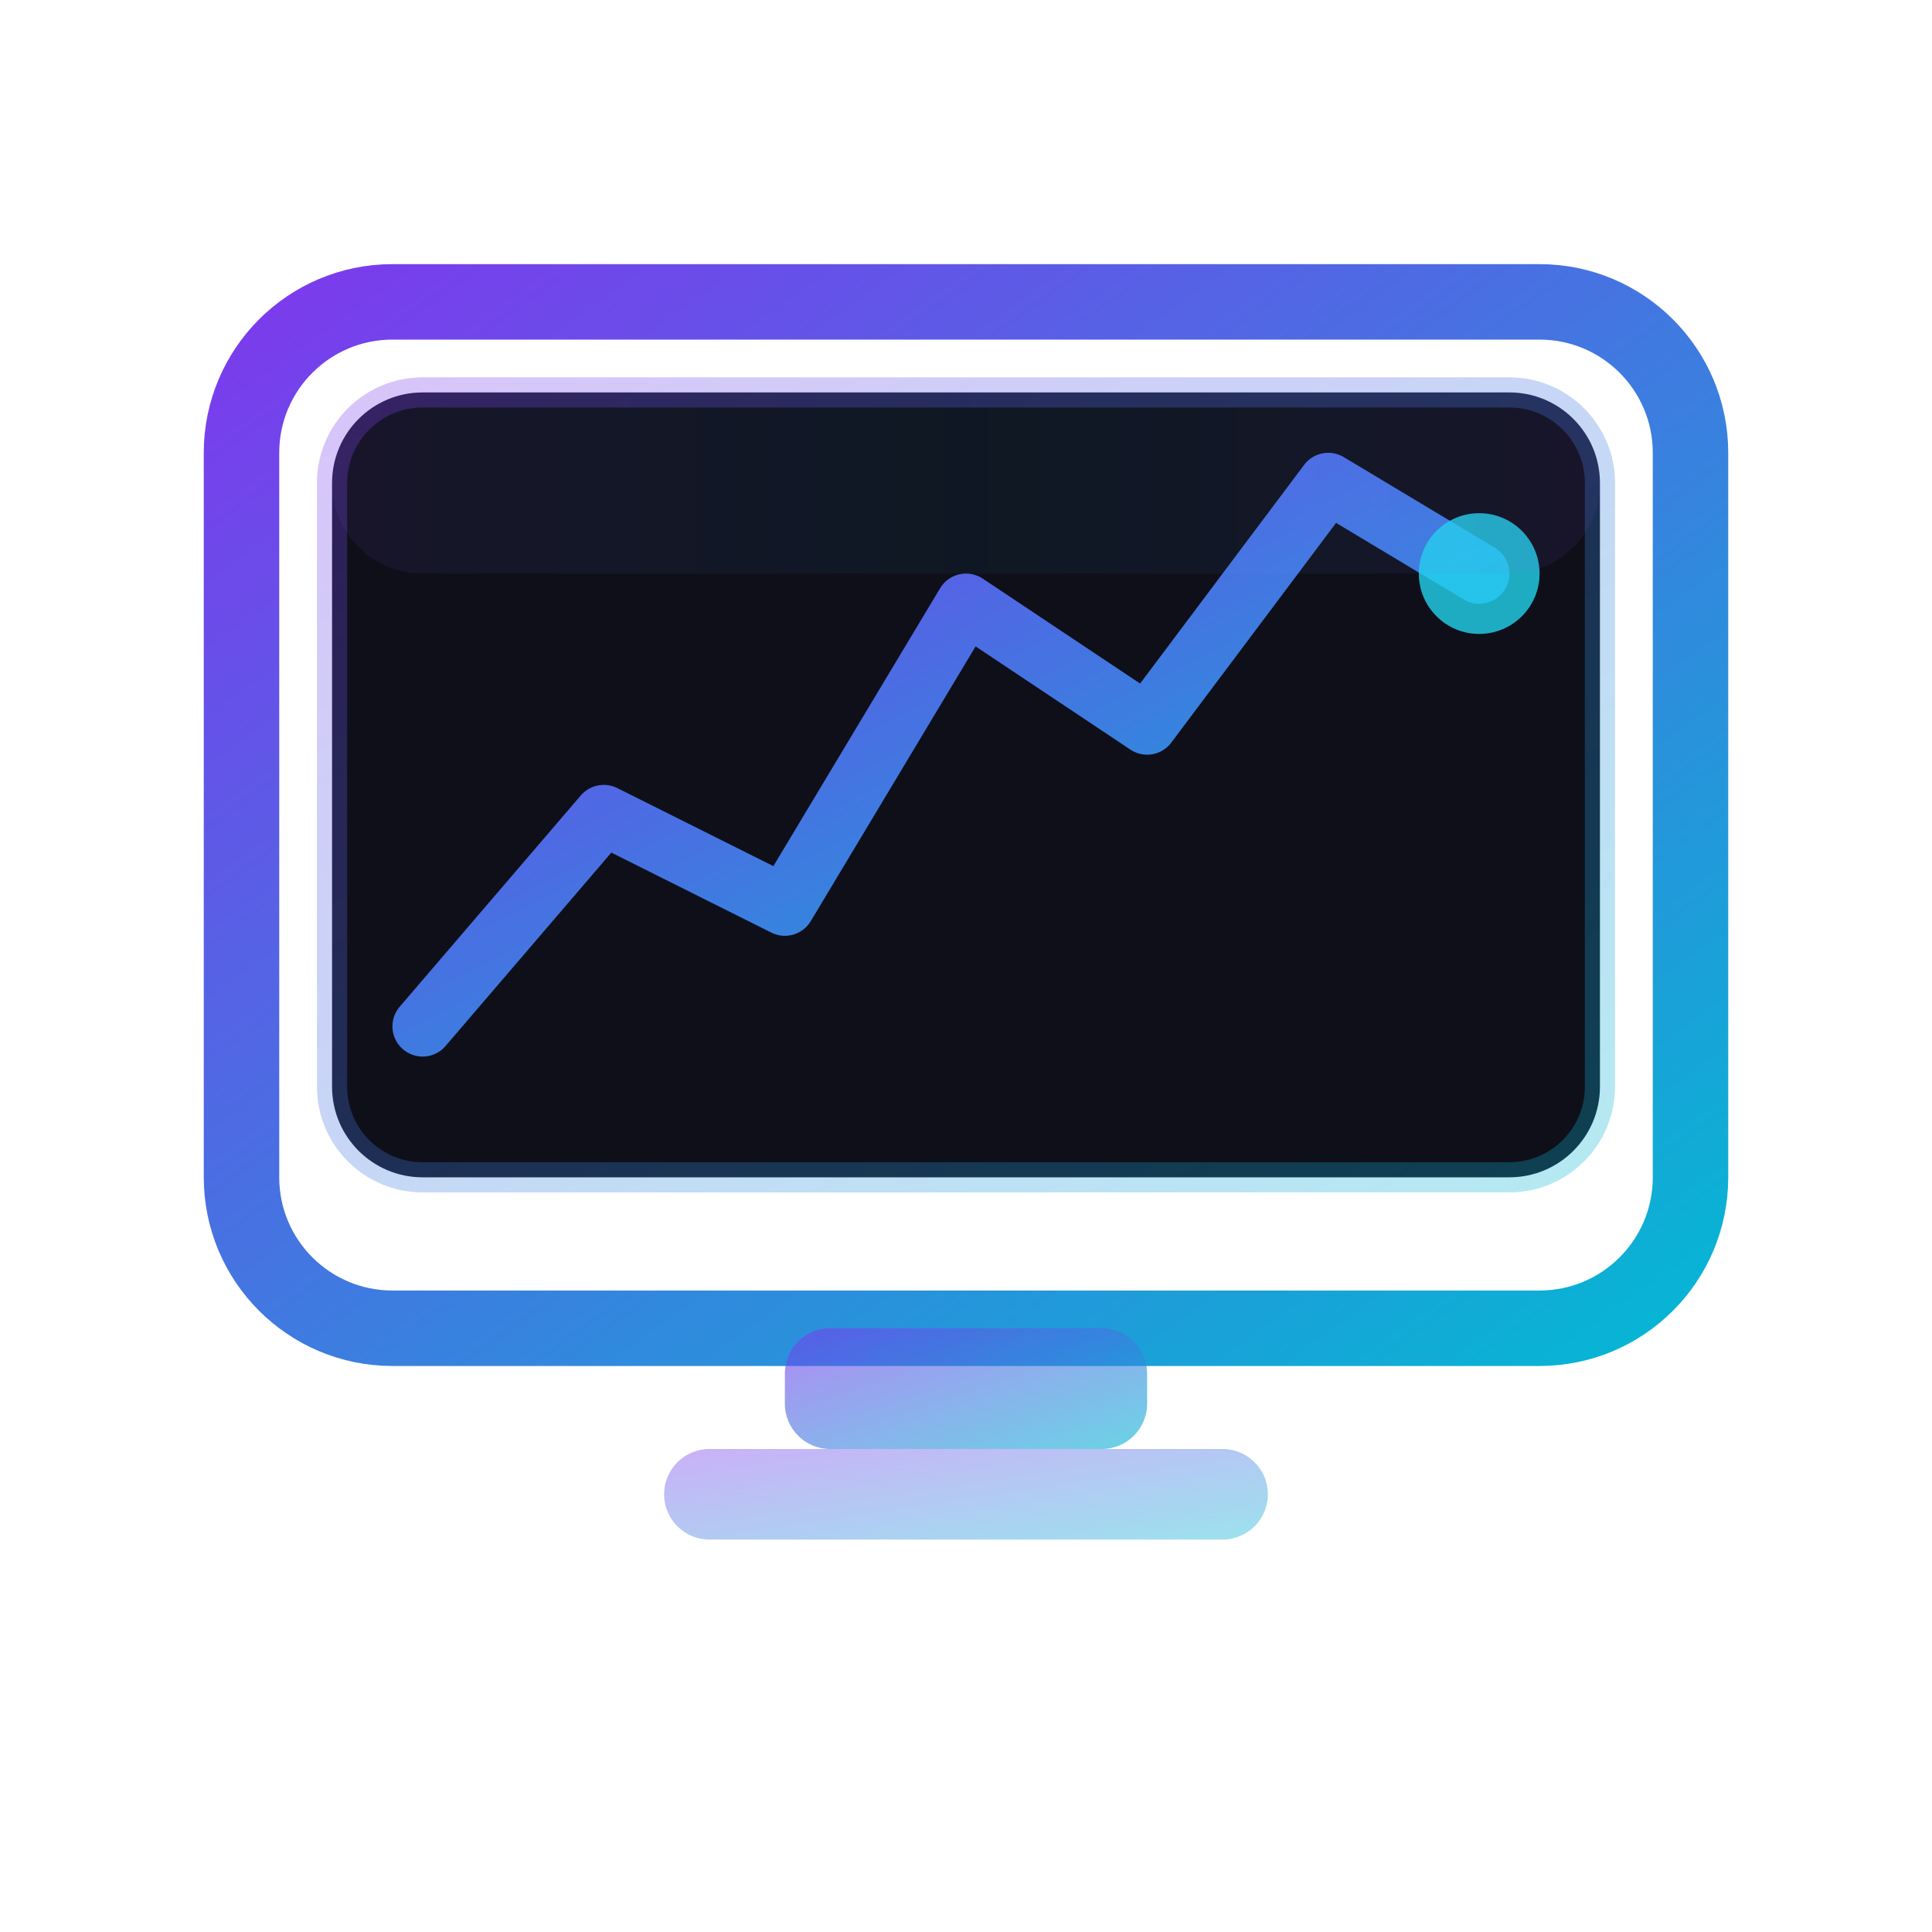
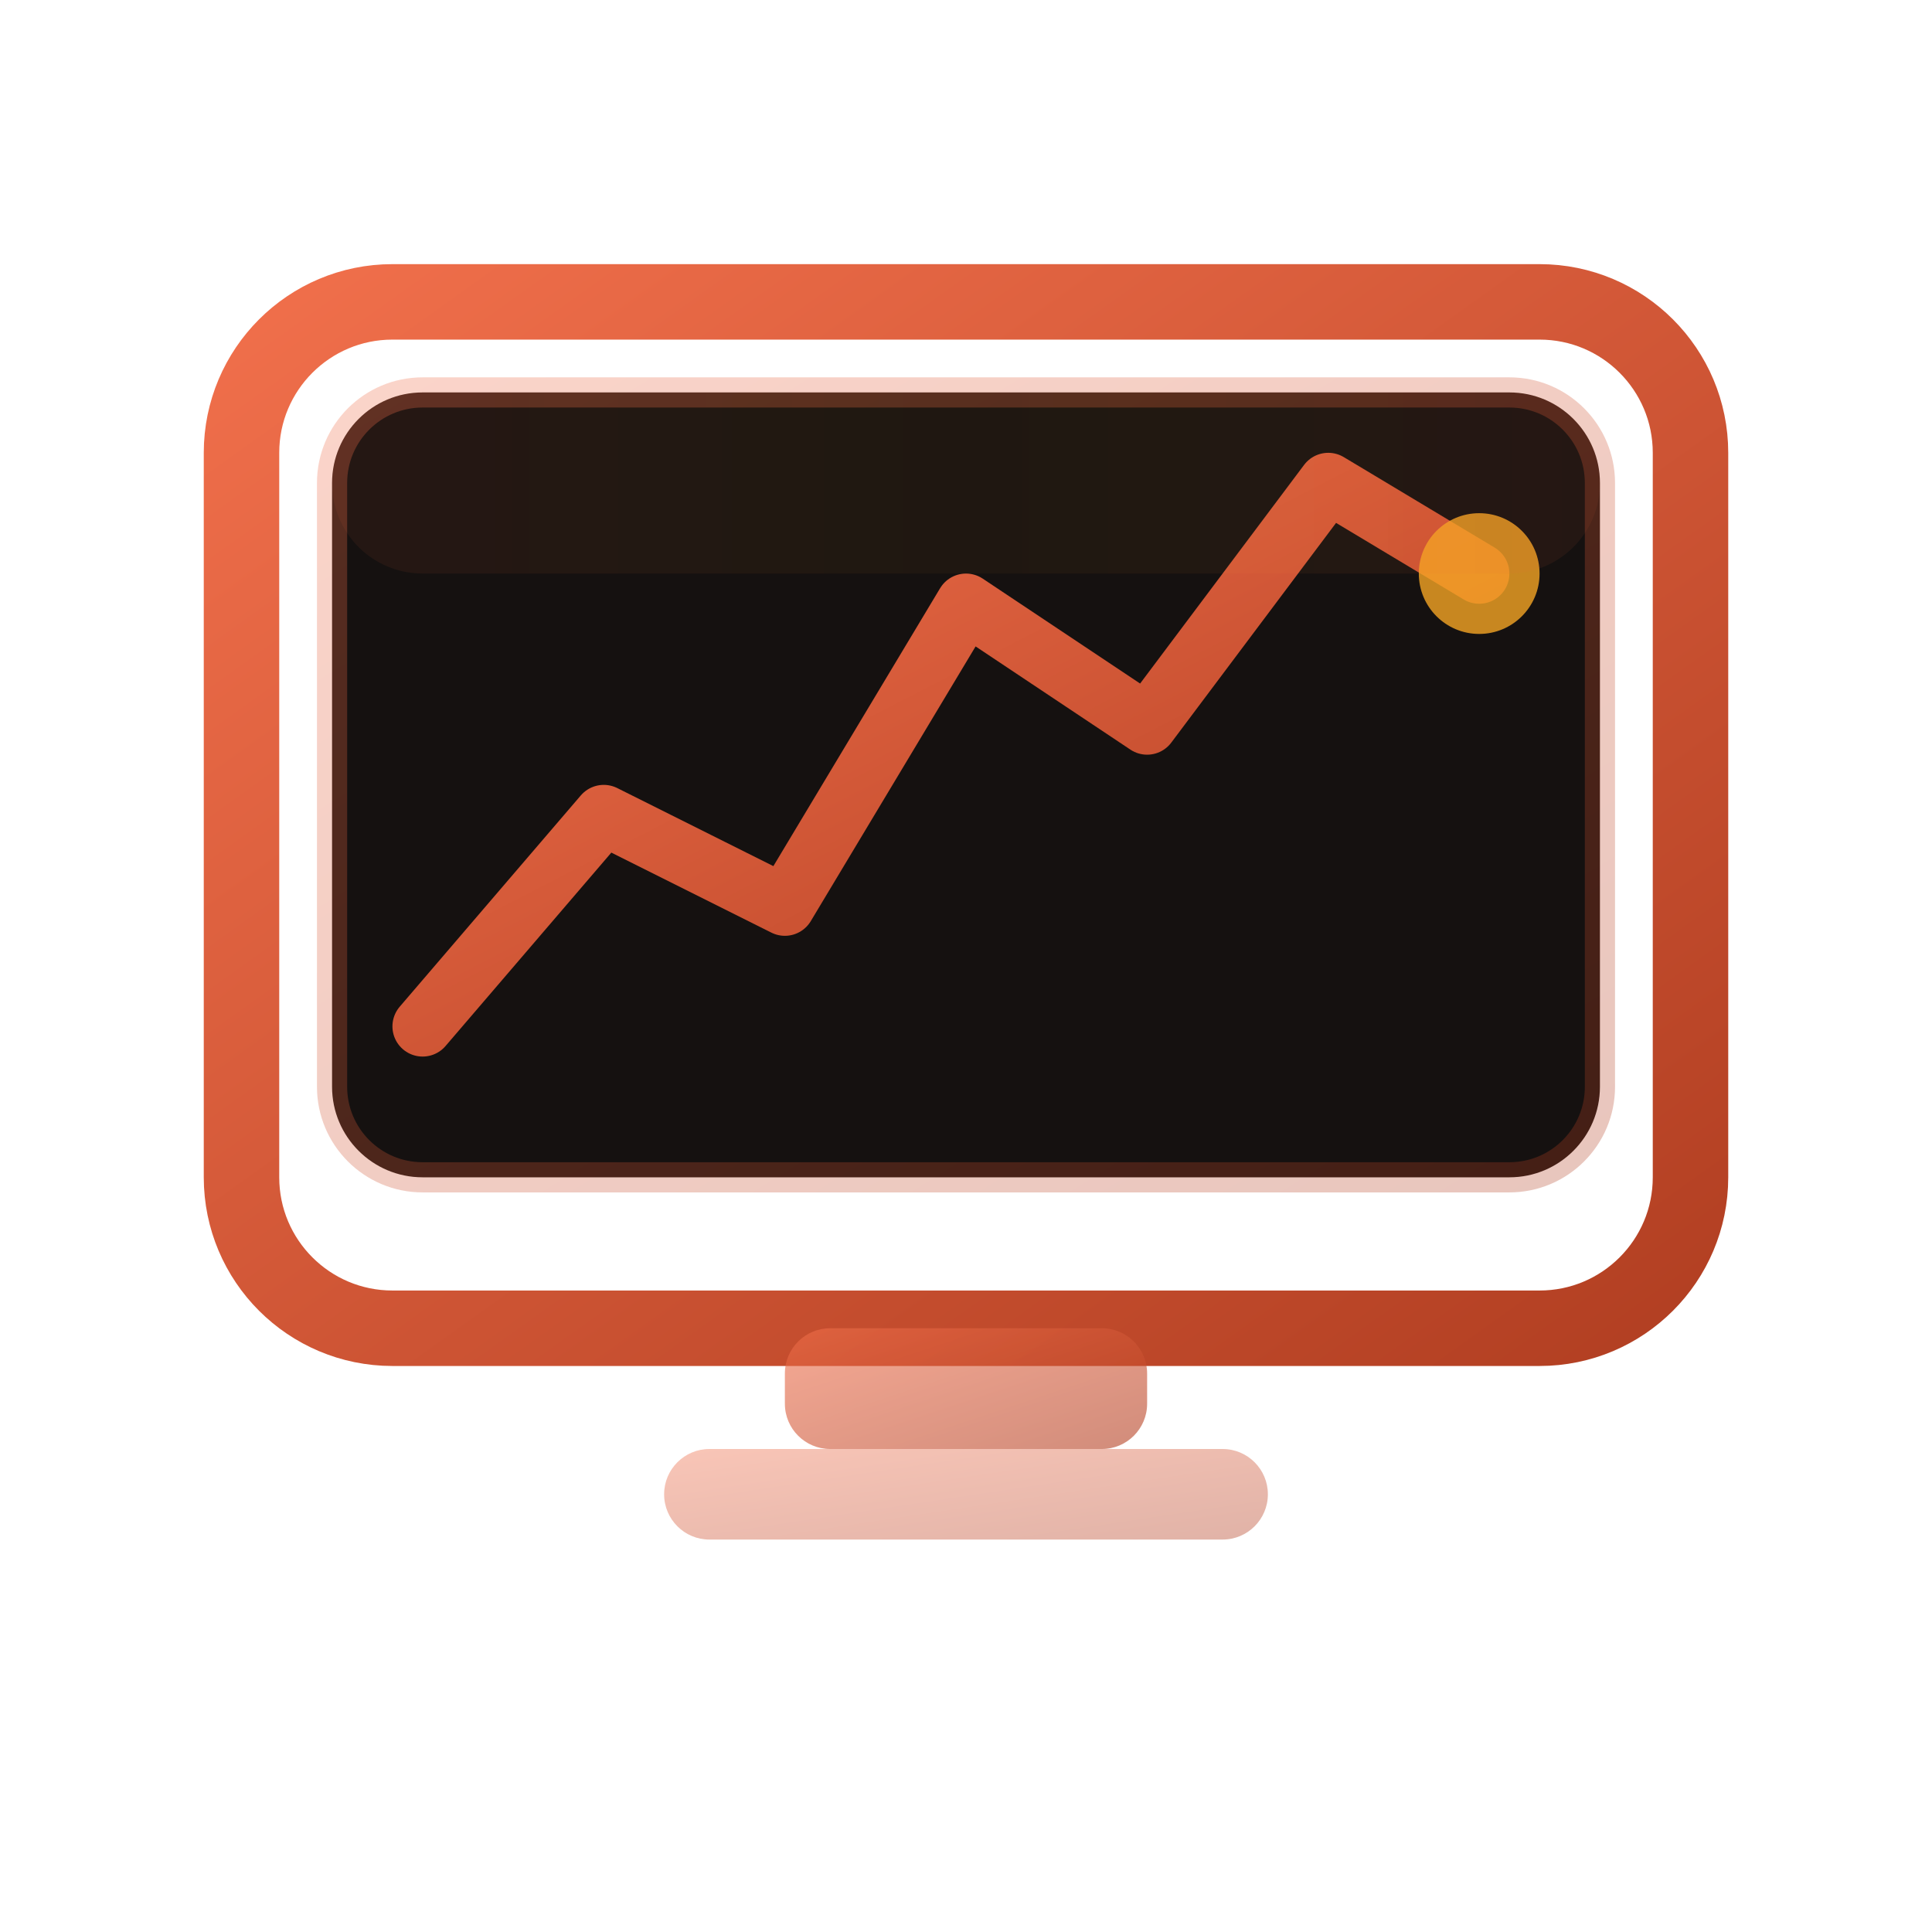
<svg xmlns="http://www.w3.org/2000/svg" viewBox="0 0 64 64" width="64" height="64">
  <defs>
    <linearGradient id="g" x1="0" y1="0" x2="1" y2="1">
-       <stop offset="0%" stop-color="#7c3aed" />
-       <stop offset="100%" stop-color="#06b6d4" />
+       <stop offset="0%" stop-color="#f06f4b" />
+       <stop offset="100%" stop-color="#b23f22" />
    </linearGradient>
    <linearGradient id="g2" x1="0" y1="0" x2="1" y2="0">
-       <stop offset="0%" stop-color="#8b5cf6" stop-opacity="0.5" />
-       <stop offset="50%" stop-color="#22d3ee" stop-opacity="0.3" />
-       <stop offset="100%" stop-color="#8b5cf6" stop-opacity="0.5" />
+       <stop offset="0%" stop-color="#e85d3a" stop-opacity="0.5" />
+       <stop offset="50%" stop-color="#f5a524" stop-opacity="0.3" />
+       <stop offset="100%" stop-color="#e85d3a" stop-opacity="0.5" />
    </linearGradient>
  </defs>
  <rect x="8" y="10" width="48" height="34" rx="5" fill="none" stroke="url(#g)" stroke-width="2.5" />
-   <rect x="11" y="13" width="42" height="26" rx="3" fill="#0f0f1a" />
+   <rect x="11" y="13" width="42" height="26" rx="3" fill="#151110" />
  <rect x="11" y="13" width="42" height="26" rx="3" fill="none" stroke="url(#g)" stroke-width="1" opacity="0.3" />
  <polyline points="14,34 20,27 26,30 32,20 38,24 44,16 49,19" fill="none" stroke="url(#g)" stroke-width="2" stroke-linecap="round" stroke-linejoin="round" />
-   <circle cx="49" cy="19" r="2" fill="#22d3ee" opacity="0.8">
+   <circle cx="49" cy="19" r="2" fill="#f5a524" opacity="0.8">
    <animate attributeName="opacity" values="0.4;1;0.4" dur="2s" repeatCount="indefinite" />
  </circle>
  <rect x="26" y="44" width="12" height="4" rx="1.5" fill="url(#g)" opacity="0.6" />
  <rect x="22" y="48" width="20" height="3" rx="1.5" fill="url(#g)" opacity="0.4" />
  <rect x="11" y="13" width="42" height="6" rx="3" fill="url(#g2)" opacity="0.15" />
</svg>
